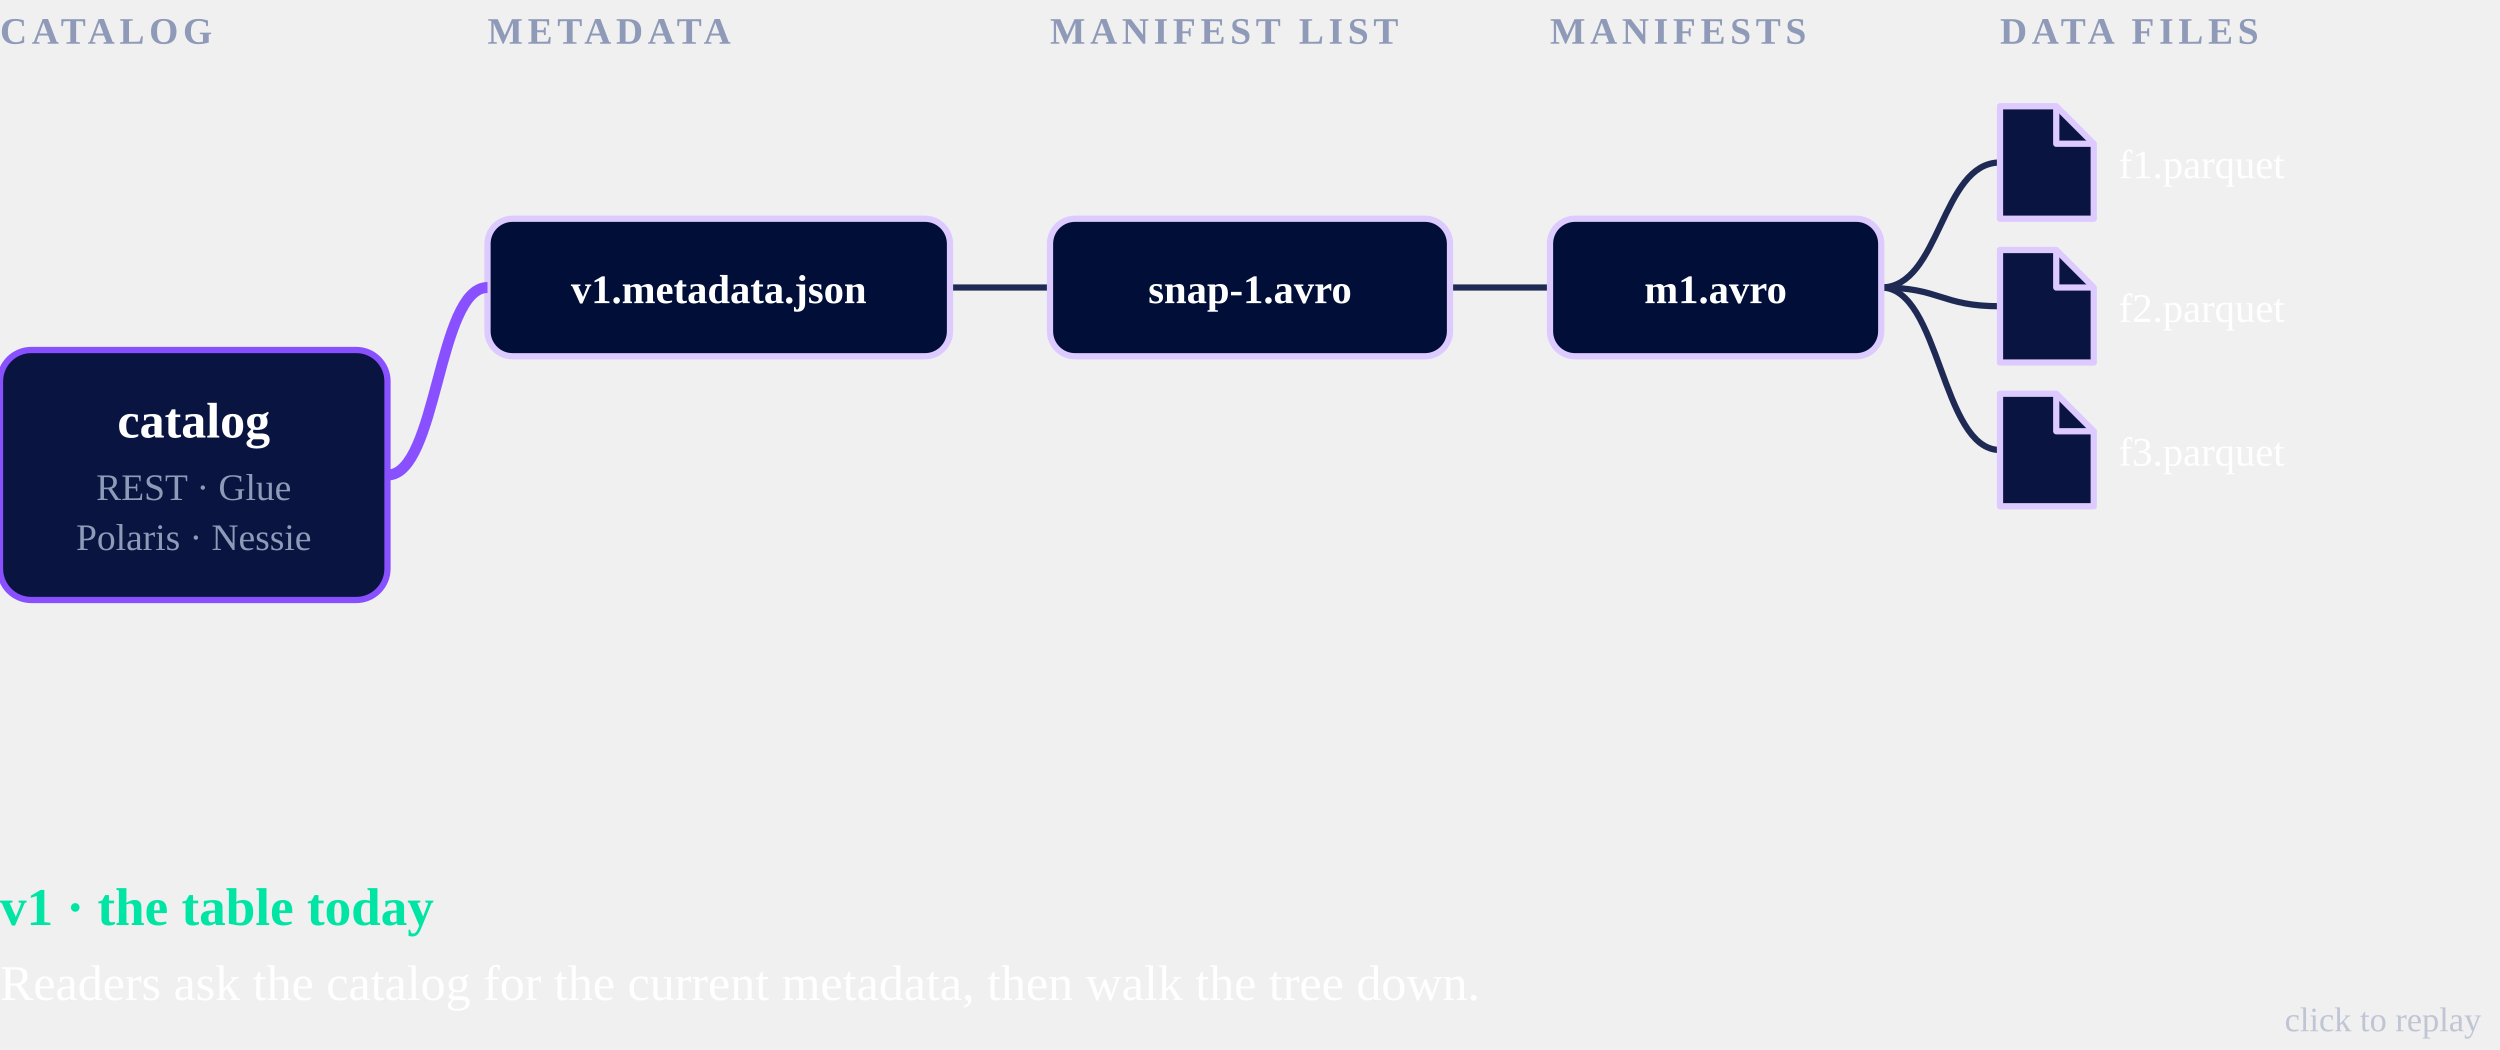
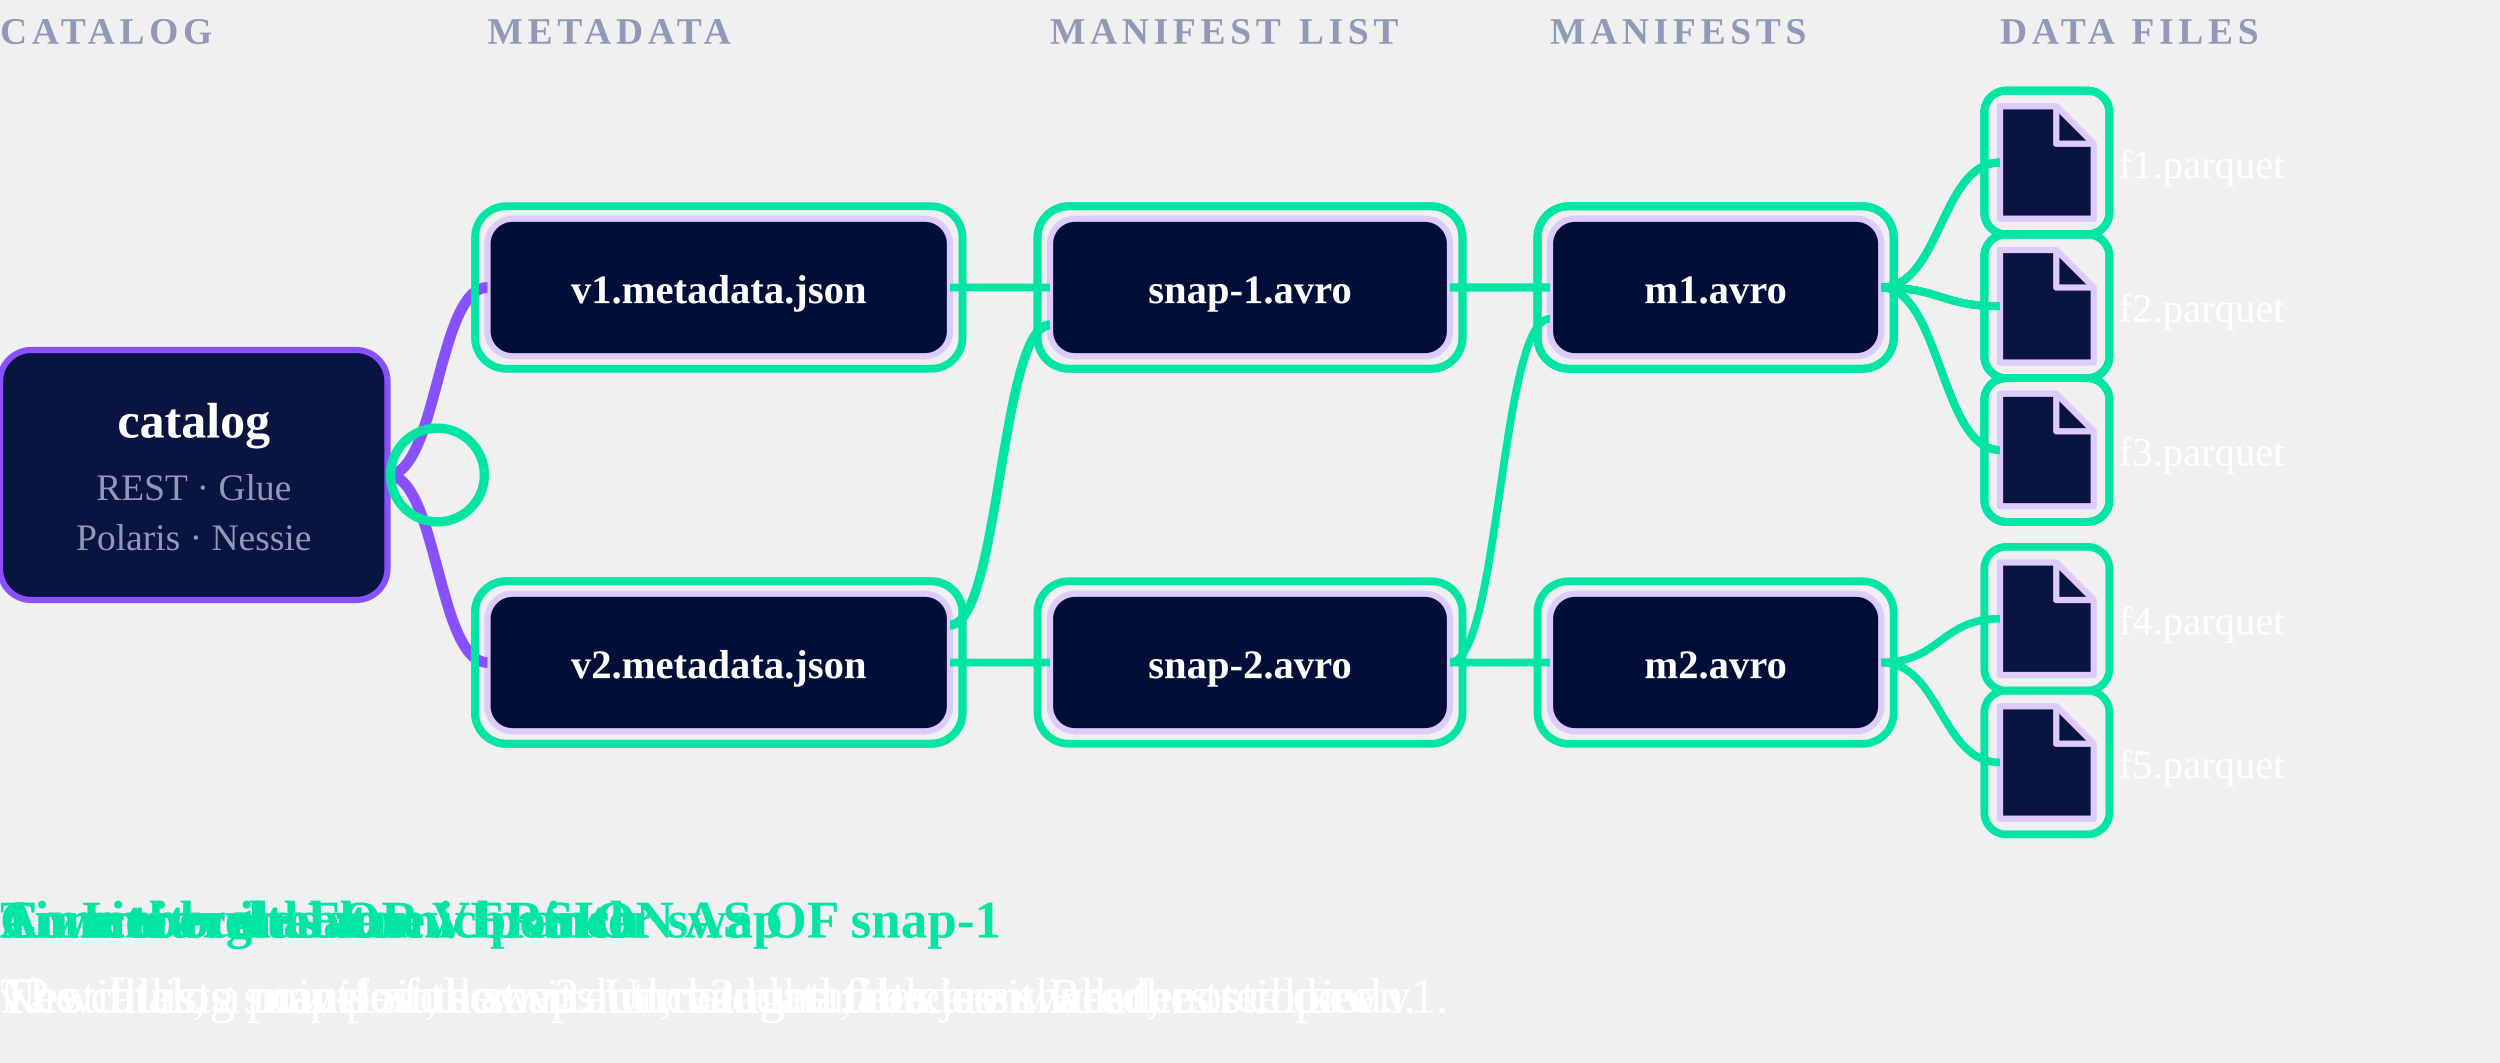
- <svg xmlns="http://www.w3.org/2000/svg" id="ice-tree" viewBox="0 0 800 336" width="100%" style="display:block; font-family:inherit; cursor:pointer;">
+ <svg xmlns="http://www.w3.org/2000/svg" id="ice-tree" viewBox="0 0 800 340" width="100%" style="display:block; font-family:inherit;">
+   <style>@keyframes ice-tree-pop { from { opacity: 0; transform: translateY(8px); } to { opacity: 1; transform: none; } } #ice-tree .fragment.visible .pop { animation: ice-tree-pop .45s ease-out both; }</style>
  <text x="0" y="14" font-size="12" fill="#8F9AB8" text-anchor="start" font-weight="600" letter-spacing="1.5">CATALOG</text>
  <text x="156" y="14" font-size="12" fill="#8F9AB8" text-anchor="start" font-weight="600" letter-spacing="1.5">METADATA</text>
  <text x="336" y="14" font-size="12" fill="#8F9AB8" text-anchor="start" font-weight="600" letter-spacing="1.5">MANIFEST LIST</text>
  <text x="496" y="14" font-size="12" fill="#8F9AB8" text-anchor="start" font-weight="600" letter-spacing="1.5">MANIFESTS</text>
  <text x="640" y="14" font-size="12" fill="#8F9AB8" text-anchor="start" font-weight="600" letter-spacing="1.5">DATA FILES</text>
  <rect x="0" y="112" width="124" height="80" rx="10" fill="#0a1440" stroke="#8950FF" stroke-width="2" />
  <text x="62" y="140" font-size="16" fill="#FFFFFF" text-anchor="middle" font-weight="700">catalog</text>
  <text x="62" y="160" font-size="12" fill="#8F9AB8" text-anchor="middle">REST · Glue</text>
  <text x="62" y="176" font-size="12" fill="#8F9AB8" text-anchor="middle">Polaris · Nessie</text>
-   <g opacity="1">
-     <path d="M304,92 C320.0,92 320.0,92 336,92" fill="none" stroke="#1E2A54" stroke-width="2" />
-     <path d="M304,92 C320.0,92 320.0,92 336,92" fill="none" stroke="#00E5A4" stroke-width="2.5" opacity="0">
-       <animate attributeName="opacity" dur="16.0s" begin="0s;ice-tree.click" repeatCount="indefinite" calcMode="linear" keyTimes="0;0.388;0.403;1" values="1;1;0;0" />
-     </path>
+   <path d="M304,92 C320.0,92 320.0,92 336,92" fill="none" stroke="#1E2A54" stroke-width="2" />
+   <path d="M464,92 C480.0,92 480.0,92 496,92" fill="none" stroke="#1E2A54" stroke-width="2" />
+   <path d="M602,92 C621.0,92 621.0,52 640,52" fill="none" stroke="#1E2A54" stroke-width="2" />
+   <path d="M602,92 C621.0,92 621.0,98 640,98" fill="none" stroke="#1E2A54" stroke-width="2" />
+   <path d="M602,92 C621.0,92 621.0,144 640,144" fill="none" stroke="#1E2A54" stroke-width="2" />
+   <rect x="156" y="70.0" width="148" height="44" rx="8" fill="#000E38" stroke="#DDCAFF" stroke-width="2" />
+   <text x="230.0" y="97" font-size="13" fill="#FFFFFF" text-anchor="middle" font-weight="600" style="font-family:var(--marimo-monospace-font, ui-monospace, SFMono-Regular, Menlo, monospace)">v1.metadata.json</text>
+   <rect x="336" y="70.0" width="128" height="44" rx="8" fill="#000E38" stroke="#DDCAFF" stroke-width="2" />
+   <text x="400.0" y="97" font-size="13" fill="#FFFFFF" text-anchor="middle" font-weight="600" style="font-family:var(--marimo-monospace-font, ui-monospace, SFMono-Regular, Menlo, monospace)">snap-1.avro</text>
+   <rect x="496" y="70.0" width="106" height="44" rx="8" fill="#000E38" stroke="#DDCAFF" stroke-width="2" />
+   <text x="549.0" y="97" font-size="13" fill="#FFFFFF" text-anchor="middle" font-weight="600" style="font-family:var(--marimo-monospace-font, ui-monospace, SFMono-Regular, Menlo, monospace)">m1.avro</text>
+   <path d="M640,34 h18 l12,12 v24 h-30 z" fill="#0a1440" stroke="#DDCAFF" stroke-width="2" stroke-linejoin="round" />
+   <path d="M658,34 v12 h12" fill="none" stroke="#DDCAFF" stroke-width="2" stroke-linejoin="round" />
+   <text x="678" y="57" font-size="13" fill="#FFFFFF" text-anchor="start" style="font-family:var(--marimo-monospace-font, ui-monospace, SFMono-Regular, Menlo, monospace)">f1.parquet</text>
+   <path d="M640,80 h18 l12,12 v24 h-30 z" fill="#0a1440" stroke="#DDCAFF" stroke-width="2" stroke-linejoin="round" />
+   <path d="M658,80 v12 h12" fill="none" stroke="#DDCAFF" stroke-width="2" stroke-linejoin="round" />
+   <text x="678" y="103" font-size="13" fill="#FFFFFF" text-anchor="start" style="font-family:var(--marimo-monospace-font, ui-monospace, SFMono-Regular, Menlo, monospace)">f2.parquet</text>
+   <path d="M640,126 h18 l12,12 v24 h-30 z" fill="#0a1440" stroke="#DDCAFF" stroke-width="2" stroke-linejoin="round" />
+   <path d="M658,126 v12 h12" fill="none" stroke="#DDCAFF" stroke-width="2" stroke-linejoin="round" />
+   <text x="678" y="149" font-size="13" fill="#FFFFFF" text-anchor="start" style="font-family:var(--marimo-monospace-font, ui-monospace, SFMono-Regular, Menlo, monospace)">f3.parquet</text>
+   <g class="fragment fade-out" data-fragment-index="2">
+     <path d="M124,152 C140,152 140,92 156,92" fill="none" stroke="#8950FF" stroke-width="3.5" />
  </g>
-   <g opacity="0">
-     <animate attributeName="opacity" dur="16.0s" begin="0s;ice-tree.click" repeatCount="indefinite" calcMode="linear" keyTimes="0;0.3;0.322;0.975;0.997;1" values="0;0;1;1;0;0" />
-     <path d="M304,212 C320.0,212 320.0,212 336,212" fill="none" stroke="#1E2A54" stroke-width="2" />
-     <path d="M304,212 C320.0,212 320.0,212 336,212" fill="none" stroke="#00E5A4" stroke-width="2.5" opacity="0">
-       <animate attributeName="opacity" dur="16.0s" begin="0s;ice-tree.click" repeatCount="indefinite" calcMode="linear" keyTimes="0;0.4;0.416;0.65;0.666;1" values="0;0;1;1;0;0" />
-     </path>
+   <g class="fragment fade-out" data-fragment-index="2">
+     <rect x="152" y="66.0" width="156" height="52" rx="10" fill="none" stroke="#00E5A4" stroke-width="2.5" />
+     <rect x="332" y="66.0" width="136" height="52" rx="10" fill="none" stroke="#00E5A4" stroke-width="2.5" />
+     <rect x="492" y="66.0" width="114" height="52" rx="10" fill="none" stroke="#00E5A4" stroke-width="2.5" />
+     <rect x="635" y="29" width="40" height="46" rx="7" fill="none" stroke="#00E5A4" stroke-width="2.5" />
+     <rect x="635" y="75" width="40" height="46" rx="7" fill="none" stroke="#00E5A4" stroke-width="2.5" />
+     <rect x="635" y="121" width="40" height="46" rx="7" fill="none" stroke="#00E5A4" stroke-width="2.5" />
+     <path d="M304,92 C320.0,92 320.0,92 336,92" fill="none" stroke="#00E5A4" stroke-width="2.5" />
+     <path d="M464,92 C480.0,92 480.0,92 496,92" fill="none" stroke="#00E5A4" stroke-width="2.5" />
+     <path d="M602,92 C621.0,92 621.0,52 640,52" fill="none" stroke="#00E5A4" stroke-width="2.5" />
+     <path d="M602,92 C621.0,92 621.0,98 640,98" fill="none" stroke="#00E5A4" stroke-width="2.5" />
+     <path d="M602,92 C621.0,92 621.0,144 640,144" fill="none" stroke="#00E5A4" stroke-width="2.5" />
  </g>
-   <g opacity="0">
-     <animate attributeName="opacity" dur="16.0s" begin="0s;ice-tree.click" repeatCount="indefinite" calcMode="linear" keyTimes="0;0.3;0.322;0.975;0.997;1" values="0;0;1;1;0;0" />
-     <path d="M304,200 C320.0,200 320.0,104 336,104" fill="none" stroke="#8F9AB8" stroke-width="2" stroke-dasharray="4 4" />
+   <g class="fragment" data-fragment-index="1">
+     <g class="pop" style="animation-delay:0.20s">
+       <path d="M602,212 C621.0,212 621.0,198 640,198" fill="none" stroke="#1E2A54" stroke-width="2" />
+       <path d="M640,180 h18 l12,12 v24 h-30 z" fill="#0a1440" stroke="#DDCAFF" stroke-width="2" stroke-linejoin="round" />
+       <path d="M658,180 v12 h12" fill="none" stroke="#DDCAFF" stroke-width="2" stroke-linejoin="round" />
+       <text x="678" y="203" font-size="13" fill="#FFFFFF" text-anchor="start" style="font-family:var(--marimo-monospace-font, ui-monospace, SFMono-Regular, Menlo, monospace)">f4.parquet</text>
+     </g>
+     <g class="pop" style="animation-delay:0.50s">
+       <path d="M602,212 C621.0,212 621.0,244 640,244" fill="none" stroke="#1E2A54" stroke-width="2" />
+       <path d="M640,226 h18 l12,12 v24 h-30 z" fill="#0a1440" stroke="#DDCAFF" stroke-width="2" stroke-linejoin="round" />
+       <path d="M658,226 v12 h12" fill="none" stroke="#DDCAFF" stroke-width="2" stroke-linejoin="round" />
+       <text x="678" y="249" font-size="13" fill="#FFFFFF" text-anchor="start" style="font-family:var(--marimo-monospace-font, ui-monospace, SFMono-Regular, Menlo, monospace)">f5.parquet</text>
+     </g>
+     <g class="pop" style="animation-delay:1.00s">
+       <rect x="496" y="190.0" width="106" height="44" rx="8" fill="#000E38" stroke="#DDCAFF" stroke-width="2" />
+       <text x="549.0" y="217" font-size="13" fill="#FFFFFF" text-anchor="middle" font-weight="600" style="font-family:var(--marimo-monospace-font, ui-monospace, SFMono-Regular, Menlo, monospace)">m2.avro</text>
+     </g>
+     <g class="pop" style="animation-delay:1.50s">
+       <path d="M464,212 C480.0,212 480.0,212 496,212" fill="none" stroke="#1E2A54" stroke-width="2" />
+       <path d="M464,212 C480.0,212 480.0,102 496,102" fill="none" stroke="#1E2A54" stroke-width="2" />
+       <rect x="336" y="190.0" width="128" height="44" rx="8" fill="#000E38" stroke="#DDCAFF" stroke-width="2" />
+       <text x="400.0" y="217" font-size="13" fill="#FFFFFF" text-anchor="middle" font-weight="600" style="font-family:var(--marimo-monospace-font, ui-monospace, SFMono-Regular, Menlo, monospace)">snap-2.avro</text>
+     </g>
+     <g class="pop" style="animation-delay:2.00s">
+       <path d="M304,212 C320.0,212 320.0,212 336,212" fill="none" stroke="#1E2A54" stroke-width="2" />
+       <path d="M304,200 C320.0,200 320.0,104 336,104" fill="none" stroke="#8F9AB8" stroke-width="2" stroke-dasharray="4 4" />
+       <rect x="156" y="190.0" width="148" height="44" rx="8" fill="#000E38" stroke="#DDCAFF" stroke-width="2" />
+       <text x="230.0" y="217" font-size="13" fill="#FFFFFF" text-anchor="middle" font-weight="600" style="font-family:var(--marimo-monospace-font, ui-monospace, SFMono-Regular, Menlo, monospace)">v2.metadata.json</text>
+     </g>
  </g>
-   <g opacity="1">
-     <path d="M464,92 C480.0,92 480.0,92 496,92" fill="none" stroke="#1E2A54" stroke-width="2" />
-     <path d="M464,92 C480.0,92 480.0,92 496,92" fill="none" stroke="#00E5A4" stroke-width="2.5" opacity="0">
-       <animate attributeName="opacity" dur="16.0s" begin="0s;ice-tree.click" repeatCount="indefinite" calcMode="linear" keyTimes="0;0.388;0.403;0.662;0.678;0.975;0.991;1" values="1;1;0;0;1;1;0;0" />
-     </path>
+   <g class="fragment" data-fragment-index="2">
+     <path d="M124,152 C140,152 140,212 156,212" fill="none" stroke="#8950FF" stroke-width="3.5" />
+     <circle cx="140" cy="152" r="15" fill="none" stroke="#00E5A4" stroke-width="3" />
  </g>
-   <g opacity="0">
-     <animate attributeName="opacity" dur="16.0s" begin="0s;ice-tree.click" repeatCount="indefinite" calcMode="linear" keyTimes="0;0.25;0.272;0.975;0.997;1" values="0;0;1;1;0;0" />
-     <path d="M464,212 C480.0,212 480.0,102 496,102" fill="none" stroke="#1E2A54" stroke-width="2" />
-     <path d="M464,212 C480.0,212 480.0,102 496,102" fill="none" stroke="#00E5A4" stroke-width="2.5" opacity="0">
-       <animate attributeName="opacity" dur="16.0s" begin="0s;ice-tree.click" repeatCount="indefinite" calcMode="linear" keyTimes="0;0.4;0.416;0.65;0.666;1" values="0;0;1;1;0;0" />
-     </path>
+   <g class="fragment fade-out" data-fragment-index="3">
+     <g class="fragment" data-fragment-index="2">
+       <rect x="152" y="186.0" width="156" height="52" rx="10" fill="none" stroke="#00E5A4" stroke-width="2.5" />
+       <rect x="332" y="186.0" width="136" height="52" rx="10" fill="none" stroke="#00E5A4" stroke-width="2.5" />
+       <rect x="492" y="66.0" width="114" height="52" rx="10" fill="none" stroke="#00E5A4" stroke-width="2.5" />
+       <rect x="492" y="186.0" width="114" height="52" rx="10" fill="none" stroke="#00E5A4" stroke-width="2.5" />
+       <rect x="635" y="29" width="40" height="46" rx="7" fill="none" stroke="#00E5A4" stroke-width="2.5" />
+       <rect x="635" y="75" width="40" height="46" rx="7" fill="none" stroke="#00E5A4" stroke-width="2.5" />
+       <rect x="635" y="121" width="40" height="46" rx="7" fill="none" stroke="#00E5A4" stroke-width="2.5" />
+       <rect x="635" y="175" width="40" height="46" rx="7" fill="none" stroke="#00E5A4" stroke-width="2.5" />
+       <rect x="635" y="221" width="40" height="46" rx="7" fill="none" stroke="#00E5A4" stroke-width="2.5" />
+       <path d="M304,212 C320.0,212 320.0,212 336,212" fill="none" stroke="#00E5A4" stroke-width="2.5" />
+       <path d="M464,212 C480.0,212 480.0,212 496,212" fill="none" stroke="#00E5A4" stroke-width="2.5" />
+       <path d="M464,212 C480.0,212 480.0,102 496,102" fill="none" stroke="#00E5A4" stroke-width="2.5" />
+       <path d="M602,92 C621.0,92 621.0,52 640,52" fill="none" stroke="#00E5A4" stroke-width="2.5" />
+       <path d="M602,92 C621.0,92 621.0,98 640,98" fill="none" stroke="#00E5A4" stroke-width="2.5" />
+       <path d="M602,92 C621.0,92 621.0,144 640,144" fill="none" stroke="#00E5A4" stroke-width="2.5" />
+       <path d="M602,212 C621.0,212 621.0,198 640,198" fill="none" stroke="#00E5A4" stroke-width="2.5" />
+       <path d="M602,212 C621.0,212 621.0,244 640,244" fill="none" stroke="#00E5A4" stroke-width="2.5" />
+     </g>
  </g>
-   <g opacity="0">
-     <animate attributeName="opacity" dur="16.0s" begin="0s;ice-tree.click" repeatCount="indefinite" calcMode="linear" keyTimes="0;0.25;0.272;0.975;0.997;1" values="0;0;1;1;0;0" />
-     <path d="M464,212 C480.0,212 480.0,212 496,212" fill="none" stroke="#1E2A54" stroke-width="2" />
-     <path d="M464,212 C480.0,212 480.0,212 496,212" fill="none" stroke="#00E5A4" stroke-width="2.5" opacity="0">
-       <animate attributeName="opacity" dur="16.0s" begin="0s;ice-tree.click" repeatCount="indefinite" calcMode="linear" keyTimes="0;0.4;0.416;0.65;0.666;1" values="0;0;1;1;0;0" />
-     </path>
+   <g class="fragment" data-fragment-index="3">
+     <rect x="152" y="186.0" width="156" height="52" rx="10" fill="none" stroke="#00E5A4" stroke-width="2.5" />
+     <path d="M304,200 C320.0,200 320.0,104 336,104" fill="none" stroke="#00E5A4" stroke-width="3" />
+     <rect x="332" y="66.0" width="136" height="52" rx="10" fill="none" stroke="#00E5A4" stroke-width="2.5" />
+     <rect x="492" y="66.0" width="114" height="52" rx="10" fill="none" stroke="#00E5A4" stroke-width="2.5" />
+     <rect x="635" y="29" width="40" height="46" rx="7" fill="none" stroke="#00E5A4" stroke-width="2.5" />
+     <rect x="635" y="75" width="40" height="46" rx="7" fill="none" stroke="#00E5A4" stroke-width="2.5" />
+     <rect x="635" y="121" width="40" height="46" rx="7" fill="none" stroke="#00E5A4" stroke-width="2.5" />
+     <path d="M464,92 C480.0,92 480.0,92 496,92" fill="none" stroke="#00E5A4" stroke-width="2.5" />
+     <path d="M602,92 C621.0,92 621.0,52 640,52" fill="none" stroke="#00E5A4" stroke-width="2.5" />
+     <path d="M602,92 C621.0,92 621.0,98 640,98" fill="none" stroke="#00E5A4" stroke-width="2.5" />
+     <path d="M602,92 C621.0,92 621.0,144 640,144" fill="none" stroke="#00E5A4" stroke-width="2.5" />
  </g>
-   <g opacity="1">
-     <path d="M602,92 C621.0,92 621.0,52 640,52" fill="none" stroke="#1E2A54" stroke-width="2" />
-     <path d="M602,92 C621.0,92 621.0,52 640,52" fill="none" stroke="#00E5A4" stroke-width="2.5" opacity="0">
-       <animate attributeName="opacity" dur="16.0s" begin="0s;ice-tree.click" repeatCount="indefinite" calcMode="linear" keyTimes="0;0.975;0.991;1" values="1;1;0;0" />
-     </path>
+   <g class="fragment fade-out" data-fragment-index="1">
+     <text x="0" y="300" font-size="17" fill="#00E5A4" text-anchor="start" font-weight="700">An Iceberg table</text>
+     <text x="0" y="324" font-size="16" fill="#FFFFFF" text-anchor="start">The catalog points at the current metadata; readers walk the tree down.</text>
  </g>
-   <g opacity="1">
-     <path d="M602,92 C621.0,92 621.0,98 640,98" fill="none" stroke="#1E2A54" stroke-width="2" />
-     <path d="M602,92 C621.0,92 621.0,98 640,98" fill="none" stroke="#00E5A4" stroke-width="2.5" opacity="0">
-       <animate attributeName="opacity" dur="16.0s" begin="0s;ice-tree.click" repeatCount="indefinite" calcMode="linear" keyTimes="0;0.975;0.991;1" values="1;1;0;0" />
-     </path>
+   <g class="fragment fade-out" data-fragment-index="2">
+     <g class="fragment" data-fragment-index="1">
+       <text x="0" y="300" font-size="17" fill="#00E5A4" text-anchor="start" font-weight="700">A write builds a new branch</text>
+       <text x="0" y="324" font-size="16" fill="#FFFFFF" text-anchor="start">New files, a manifest, a snapshot, v2.metadata.json. Readers still see v1.</text>
+     </g>
  </g>
-   <g opacity="1">
-     <path d="M602,92 C621.0,92 621.0,144 640,144" fill="none" stroke="#1E2A54" stroke-width="2" />
-     <path d="M602,92 C621.0,92 621.0,144 640,144" fill="none" stroke="#00E5A4" stroke-width="2.5" opacity="0">
-       <animate attributeName="opacity" dur="16.0s" begin="0s;ice-tree.click" repeatCount="indefinite" calcMode="linear" keyTimes="0;0.975;0.991;1" values="1;1;0;0" />
-     </path>
+   <g class="fragment fade-out" data-fragment-index="3">
+     <g class="fragment" data-fragment-index="2">
+       <text x="0" y="300" font-size="17" fill="#00E5A4" text-anchor="start" font-weight="700">Commit · one atomic pointer swap</text>
+       <text x="0" y="324" font-size="16" fill="#FFFFFF" text-anchor="start">The catalog now points at v2. Unchanged files are shared, not copied.</text>
+     </g>
  </g>
-   <g opacity="0">
-     <animate attributeName="opacity" dur="16.0s" begin="0s;ice-tree.click" repeatCount="indefinite" calcMode="linear" keyTimes="0;0.2;0.222;0.975;0.997;1" values="0;0;1;1;0;0" />
-     <path d="M602,212 C621.0,212 621.0,198 640,198" fill="none" stroke="#1E2A54" stroke-width="2" />
-     <path d="M602,212 C621.0,212 621.0,198 640,198" fill="none" stroke="#00E5A4" stroke-width="2.5" opacity="0">
-       <animate attributeName="opacity" dur="16.0s" begin="0s;ice-tree.click" repeatCount="indefinite" calcMode="linear" keyTimes="0;0.4;0.416;0.65;0.666;1" values="0;0;1;1;0;0" />
-     </path>
+   <g class="fragment" data-fragment-index="3">
+     <text x="0" y="300" font-size="17" fill="#00E5A4" text-anchor="start" font-weight="700">Time travel · FOR VERSION AS OF snap-1</text>
+     <text x="0" y="324" font-size="16" fill="#FFFFFF" text-anchor="start">v2 still lists snap-1: follow it and read the table as it was.</text>
  </g>
-   <g opacity="0">
-     <animate attributeName="opacity" dur="16.0s" begin="0s;ice-tree.click" repeatCount="indefinite" calcMode="linear" keyTimes="0;0.2;0.222;0.975;0.997;1" values="0;0;1;1;0;0" />
-     <path d="M602,212 C621.0,212 621.0,244 640,244" fill="none" stroke="#1E2A54" stroke-width="2" />
-     <path d="M602,212 C621.0,212 621.0,244 640,244" fill="none" stroke="#00E5A4" stroke-width="2.5" opacity="0">
-       <animate attributeName="opacity" dur="16.0s" begin="0s;ice-tree.click" repeatCount="indefinite" calcMode="linear" keyTimes="0;0.4;0.416;0.65;0.666;1" values="0;0;1;1;0;0" />
-     </path>
-   </g>
-   <g opacity="1">
-     <rect x="156" y="70.0" width="148" height="44" rx="8" fill="#000E38" stroke="#DDCAFF" stroke-width="2" />
-     <text x="230.0" y="97" font-size="13" fill="#FFFFFF" text-anchor="middle" font-weight="600" style="font-family:var(--marimo-monospace-font, ui-monospace, SFMono-Regular, Menlo, monospace)">v1.metadata.json</text>
-     <rect x="152" y="66.0" width="156" height="52" rx="10" fill="none" stroke="#00E5A4" stroke-width="2.5" opacity="0">
-       <animate attributeName="opacity" dur="16.0s" begin="0s;ice-tree.click" repeatCount="indefinite" calcMode="linear" keyTimes="0;0.388;0.403;1" values="1;1;0;0" />
-     </rect>
-   </g>
-   <g opacity="0">
-     <animate attributeName="opacity" dur="16.0s" begin="0s;ice-tree.click" repeatCount="indefinite" calcMode="linear" keyTimes="0;0.3;0.322;0.975;0.997;1" values="0;0;1;1;0;0" />
-     <rect x="156" y="190.0" width="148" height="44" rx="8" fill="#000E38" stroke="#DDCAFF" stroke-width="2" />
-     <text x="230.0" y="217" font-size="13" fill="#FFFFFF" text-anchor="middle" font-weight="600" style="font-family:var(--marimo-monospace-font, ui-monospace, SFMono-Regular, Menlo, monospace)">v2.metadata.json</text>
-     <rect x="152" y="186.0" width="156" height="52" rx="10" fill="none" stroke="#00E5A4" stroke-width="2.5" opacity="0">
-       <animate attributeName="opacity" dur="16.0s" begin="0s;ice-tree.click" repeatCount="indefinite" calcMode="linear" keyTimes="0;0.4;0.416;0.975;0.991;1" values="0;0;1;1;0;0" />
-     </rect>
-   </g>
-   <g opacity="1">
-     <rect x="336" y="70.0" width="128" height="44" rx="8" fill="#000E38" stroke="#DDCAFF" stroke-width="2" />
-     <text x="400.0" y="97" font-size="13" fill="#FFFFFF" text-anchor="middle" font-weight="600" style="font-family:var(--marimo-monospace-font, ui-monospace, SFMono-Regular, Menlo, monospace)">snap-1.avro</text>
-     <rect x="332" y="66.0" width="136" height="52" rx="10" fill="none" stroke="#00E5A4" stroke-width="2.5" opacity="0">
-       <animate attributeName="opacity" dur="16.0s" begin="0s;ice-tree.click" repeatCount="indefinite" calcMode="linear" keyTimes="0;0.388;0.403;0.662;0.678;0.975;0.991;1" values="1;1;0;0;1;1;0;0" />
-     </rect>
-   </g>
-   <g opacity="0">
-     <animate attributeName="opacity" dur="16.0s" begin="0s;ice-tree.click" repeatCount="indefinite" calcMode="linear" keyTimes="0;0.25;0.272;0.975;0.997;1" values="0;0;1;1;0;0" />
-     <rect x="336" y="190.0" width="128" height="44" rx="8" fill="#000E38" stroke="#DDCAFF" stroke-width="2" />
-     <text x="400.0" y="217" font-size="13" fill="#FFFFFF" text-anchor="middle" font-weight="600" style="font-family:var(--marimo-monospace-font, ui-monospace, SFMono-Regular, Menlo, monospace)">snap-2.avro</text>
-     <rect x="332" y="186.0" width="136" height="52" rx="10" fill="none" stroke="#00E5A4" stroke-width="2.5" opacity="0">
-       <animate attributeName="opacity" dur="16.0s" begin="0s;ice-tree.click" repeatCount="indefinite" calcMode="linear" keyTimes="0;0.4;0.416;0.65;0.666;1" values="0;0;1;1;0;0" />
-     </rect>
-   </g>
-   <g opacity="1">
-     <rect x="496" y="70.0" width="106" height="44" rx="8" fill="#000E38" stroke="#DDCAFF" stroke-width="2" />
-     <text x="549.0" y="97" font-size="13" fill="#FFFFFF" text-anchor="middle" font-weight="600" style="font-family:var(--marimo-monospace-font, ui-monospace, SFMono-Regular, Menlo, monospace)">m1.avro</text>
-     <rect x="492" y="66.0" width="114" height="52" rx="10" fill="none" stroke="#00E5A4" stroke-width="2.5" opacity="0">
-       <animate attributeName="opacity" dur="16.0s" begin="0s;ice-tree.click" repeatCount="indefinite" calcMode="linear" keyTimes="0;0.975;0.991;1" values="1;1;0;0" />
-     </rect>
-   </g>
-   <g opacity="0">
-     <animate attributeName="opacity" dur="16.0s" begin="0s;ice-tree.click" repeatCount="indefinite" calcMode="linear" keyTimes="0;0.2;0.222;0.975;0.997;1" values="0;0;1;1;0;0" />
-     <rect x="496" y="190.0" width="106" height="44" rx="8" fill="#000E38" stroke="#DDCAFF" stroke-width="2" />
-     <text x="549.0" y="217" font-size="13" fill="#FFFFFF" text-anchor="middle" font-weight="600" style="font-family:var(--marimo-monospace-font, ui-monospace, SFMono-Regular, Menlo, monospace)">m2.avro</text>
-     <rect x="492" y="186.0" width="114" height="52" rx="10" fill="none" stroke="#00E5A4" stroke-width="2.5" opacity="0">
-       <animate attributeName="opacity" dur="16.0s" begin="0s;ice-tree.click" repeatCount="indefinite" calcMode="linear" keyTimes="0;0.4;0.416;0.65;0.666;1" values="0;0;1;1;0;0" />
-     </rect>
-   </g>
-   <g opacity="1">
-     <path d="M640,34 h18 l12,12 v24 h-30 z" fill="#0a1440" stroke="#DDCAFF" stroke-width="2" stroke-linejoin="round" />
-     <path d="M658,34 v12 h12" fill="none" stroke="#DDCAFF" stroke-width="2" stroke-linejoin="round" />
-     <text x="678" y="57" font-size="13" fill="#FFFFFF" text-anchor="start" style="font-family:var(--marimo-monospace-font, ui-monospace, SFMono-Regular, Menlo, monospace)">f1.parquet</text>
-     <rect x="635" y="29" width="40" height="46" rx="7" fill="none" stroke="#00E5A4" stroke-width="2.5" opacity="0">
-       <animate attributeName="opacity" dur="16.0s" begin="0s;ice-tree.click" repeatCount="indefinite" calcMode="linear" keyTimes="0;0.975;0.991;1" values="1;1;0;0" />
-     </rect>
-   </g>
-   <g opacity="1">
-     <path d="M640,80 h18 l12,12 v24 h-30 z" fill="#0a1440" stroke="#DDCAFF" stroke-width="2" stroke-linejoin="round" />
-     <path d="M658,80 v12 h12" fill="none" stroke="#DDCAFF" stroke-width="2" stroke-linejoin="round" />
-     <text x="678" y="103" font-size="13" fill="#FFFFFF" text-anchor="start" style="font-family:var(--marimo-monospace-font, ui-monospace, SFMono-Regular, Menlo, monospace)">f2.parquet</text>
-     <rect x="635" y="75" width="40" height="46" rx="7" fill="none" stroke="#00E5A4" stroke-width="2.5" opacity="0">
-       <animate attributeName="opacity" dur="16.0s" begin="0s;ice-tree.click" repeatCount="indefinite" calcMode="linear" keyTimes="0;0.975;0.991;1" values="1;1;0;0" />
-     </rect>
-   </g>
-   <g opacity="1">
-     <path d="M640,126 h18 l12,12 v24 h-30 z" fill="#0a1440" stroke="#DDCAFF" stroke-width="2" stroke-linejoin="round" />
-     <path d="M658,126 v12 h12" fill="none" stroke="#DDCAFF" stroke-width="2" stroke-linejoin="round" />
-     <text x="678" y="149" font-size="13" fill="#FFFFFF" text-anchor="start" style="font-family:var(--marimo-monospace-font, ui-monospace, SFMono-Regular, Menlo, monospace)">f3.parquet</text>
-     <rect x="635" y="121" width="40" height="46" rx="7" fill="none" stroke="#00E5A4" stroke-width="2.5" opacity="0">
-       <animate attributeName="opacity" dur="16.0s" begin="0s;ice-tree.click" repeatCount="indefinite" calcMode="linear" keyTimes="0;0.975;0.991;1" values="1;1;0;0" />
-     </rect>
-   </g>
-   <g opacity="0">
-     <animate attributeName="opacity" dur="16.0s" begin="0s;ice-tree.click" repeatCount="indefinite" calcMode="linear" keyTimes="0;0.15;0.172;0.975;0.997;1" values="0;0;1;1;0;0" />
-     <path d="M640,180 h18 l12,12 v24 h-30 z" fill="#0a1440" stroke="#DDCAFF" stroke-width="2" stroke-linejoin="round" />
-     <path d="M658,180 v12 h12" fill="none" stroke="#DDCAFF" stroke-width="2" stroke-linejoin="round" />
-     <text x="678" y="203" font-size="13" fill="#FFFFFF" text-anchor="start" style="font-family:var(--marimo-monospace-font, ui-monospace, SFMono-Regular, Menlo, monospace)">f4.parquet</text>
-     <rect x="635" y="175" width="40" height="46" rx="7" fill="none" stroke="#00E5A4" stroke-width="2.5" opacity="0">
-       <animate attributeName="opacity" dur="16.0s" begin="0s;ice-tree.click" repeatCount="indefinite" calcMode="linear" keyTimes="0;0.4;0.416;0.65;0.666;1" values="0;0;1;1;0;0" />
-     </rect>
-   </g>
-   <g opacity="0">
-     <animate attributeName="opacity" dur="16.0s" begin="0s;ice-tree.click" repeatCount="indefinite" calcMode="linear" keyTimes="0;0.169;0.191;0.975;0.997;1" values="0;0;1;1;0;0" />
-     <path d="M640,226 h18 l12,12 v24 h-30 z" fill="#0a1440" stroke="#DDCAFF" stroke-width="2" stroke-linejoin="round" />
-     <path d="M658,226 v12 h12" fill="none" stroke="#DDCAFF" stroke-width="2" stroke-linejoin="round" />
-     <text x="678" y="249" font-size="13" fill="#FFFFFF" text-anchor="start" style="font-family:var(--marimo-monospace-font, ui-monospace, SFMono-Regular, Menlo, monospace)">f5.parquet</text>
-     <rect x="635" y="221" width="40" height="46" rx="7" fill="none" stroke="#00E5A4" stroke-width="2.5" opacity="0">
-       <animate attributeName="opacity" dur="16.0s" begin="0s;ice-tree.click" repeatCount="indefinite" calcMode="linear" keyTimes="0;0.4;0.416;0.65;0.666;1" values="0;0;1;1;0;0" />
-     </rect>
-   </g>
-   <path d="M124,152 C140,152 140,92 156,92" fill="none" stroke="#8950FF" stroke-width="3.5">
-     <animate attributeName="d" dur="16.0s" begin="0s;ice-tree.click" repeatCount="indefinite" calcMode="linear" keyTimes="0;0.375;0.4;0.975;1" values="M124,152 C140,152 140,92 156,92;M124,152 C140,152 140,92 156,92;M124,152 C140,152 140,212 156,212;M124,152 C140,152 140,212 156,212;M124,152 C140,152 140,92 156,92" />
-   </path>
-   <g opacity="0">
-     <animate attributeName="opacity" dur="16.0s" begin="0s;ice-tree.click" repeatCount="indefinite" calcMode="linear" keyTimes="0;0.375;0.388;0.412;0.425;1" values="0;0;1;1;0;0" />
-     <circle cx="140" cy="152" r="16" fill="none" stroke="#00E5A4" stroke-width="3" />
-   </g>
-   <path d="M304,200 C320,200 320,104 336,104" fill="none" stroke="#00E5A4" stroke-width="3" opacity="0">
-     <animate attributeName="opacity" dur="16.0s" begin="0s;ice-tree.click" repeatCount="indefinite" calcMode="linear" keyTimes="0;0.662;0.678;0.975;0.991;1" values="0;0;1;1;0;0" />
-   </path>
-   <g opacity="1">
-     <animate attributeName="opacity" dur="16.0s" begin="0s;ice-tree.click" repeatCount="indefinite" calcMode="linear" keyTimes="0;0.019;0.119;0.138;1" values="0;1;1;0;0" />
-     <text x="0" y="296" font-size="17" fill="#00E5A4" text-anchor="start" font-weight="700">v1 · the table today</text>
-     <text x="0" y="320" font-size="16" fill="#FFFFFF" text-anchor="start">Readers ask the catalog for the current metadata, then walk the tree down.</text>
-   </g>
-   <g opacity="0">
-     <animate attributeName="opacity" dur="16.0s" begin="0s;ice-tree.click" repeatCount="indefinite" calcMode="linear" keyTimes="0;0.138;0.156;0.344;0.362;1" values="0;0;1;1;0;0" />
-     <text x="0" y="296" font-size="17" fill="#00E5A4" text-anchor="start" font-weight="700">A write builds a new branch</text>
-     <text x="0" y="320" font-size="16" fill="#FFFFFF" text-anchor="start">New files, a manifest, a snapshot, v2.metadata.json: readers still see v1.</text>
-   </g>
-   <g opacity="0">
-     <animate attributeName="opacity" dur="16.0s" begin="0s;ice-tree.click" repeatCount="indefinite" calcMode="linear" keyTimes="0;0.362;0.381;0.631;0.65;1" values="0;0;1;1;0;0" />
-     <text x="0" y="296" font-size="17" fill="#00E5A4" text-anchor="start" font-weight="700">Commit · one atomic pointer swap</text>
-     <text x="0" y="320" font-size="16" fill="#FFFFFF" text-anchor="start">The catalog swaps readings → v2. Unchanged files are shared, not copied.</text>
-   </g>
-   <g opacity="0">
-     <animate attributeName="opacity" dur="16.0s" begin="0s;ice-tree.click" repeatCount="indefinite" calcMode="linear" keyTimes="0;0.65;0.669;0.956;0.975;1" values="0;0;1;1;0;0" />
-     <text x="0" y="296" font-size="17" fill="#00E5A4" text-anchor="start" font-weight="700">Time travel · FOR VERSION AS OF snap-1</text>
-     <text x="0" y="320" font-size="16" fill="#FFFFFF" text-anchor="start">v2 still lists snap-1: follow it and read the table as it was.</text>
-   </g>
-   <text x="794" y="330" text-anchor="end" font-size="11" fill="#8F9AB8" opacity="0.5">click to replay</text>
</svg>
